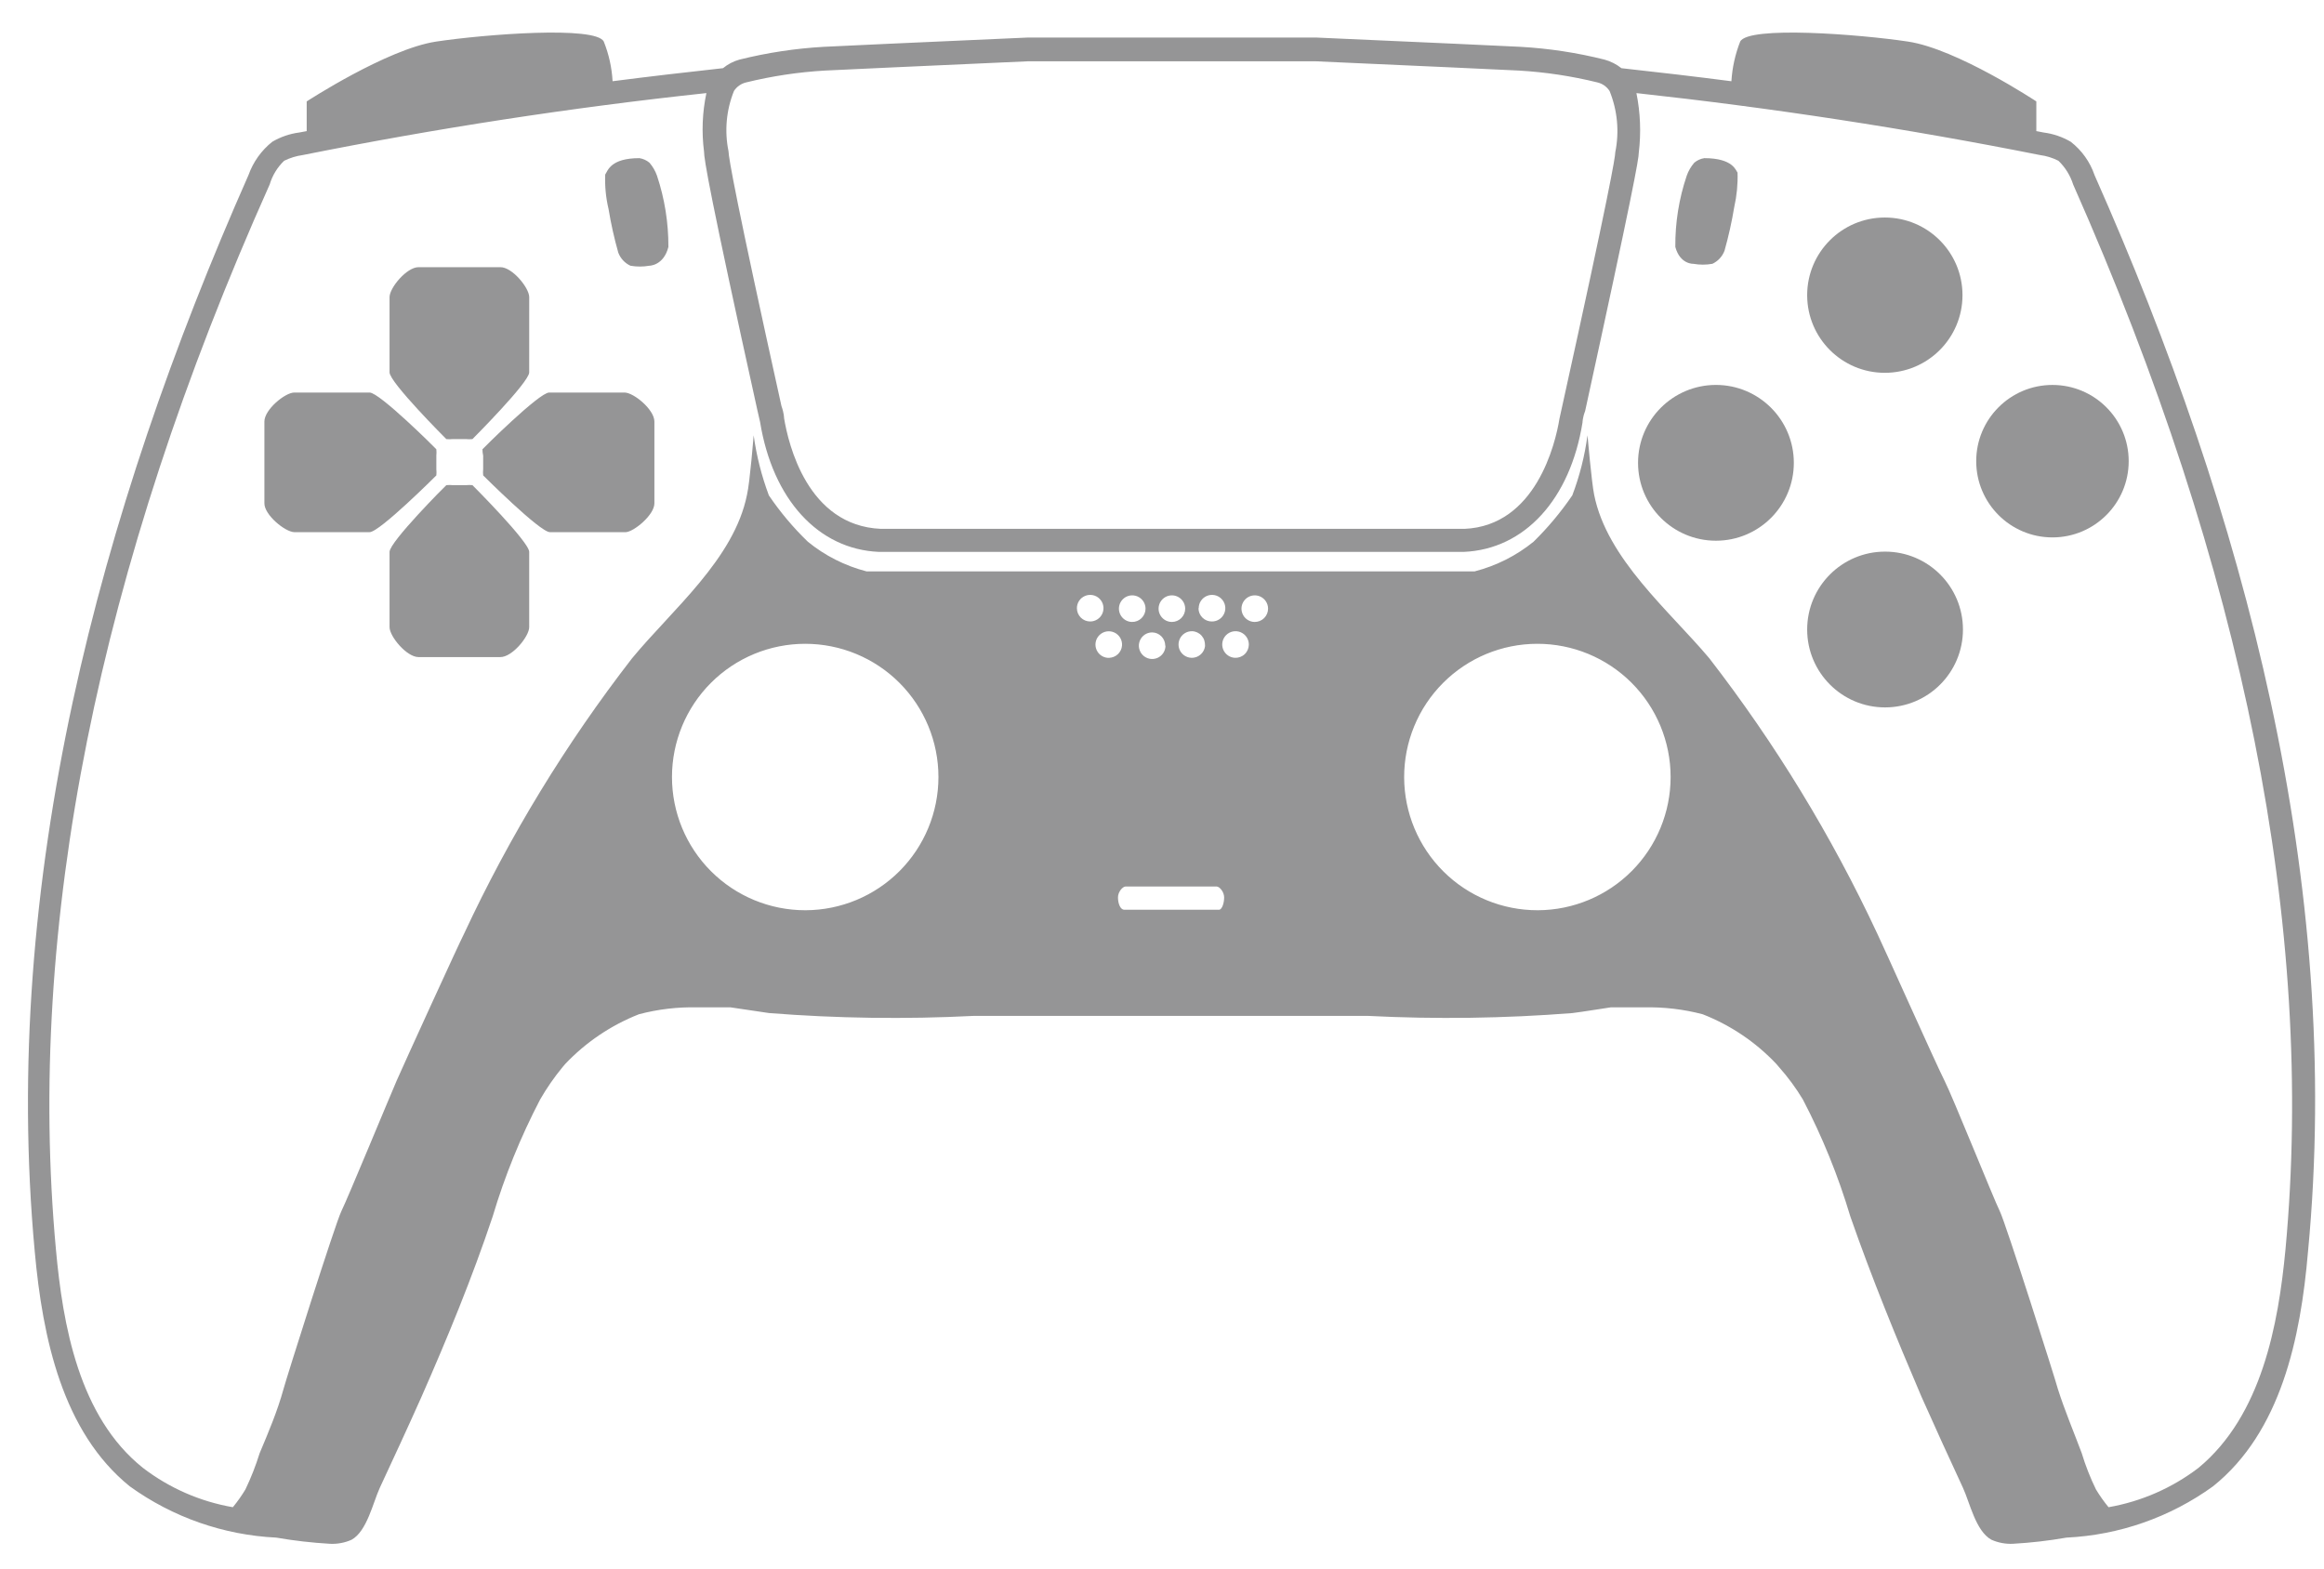
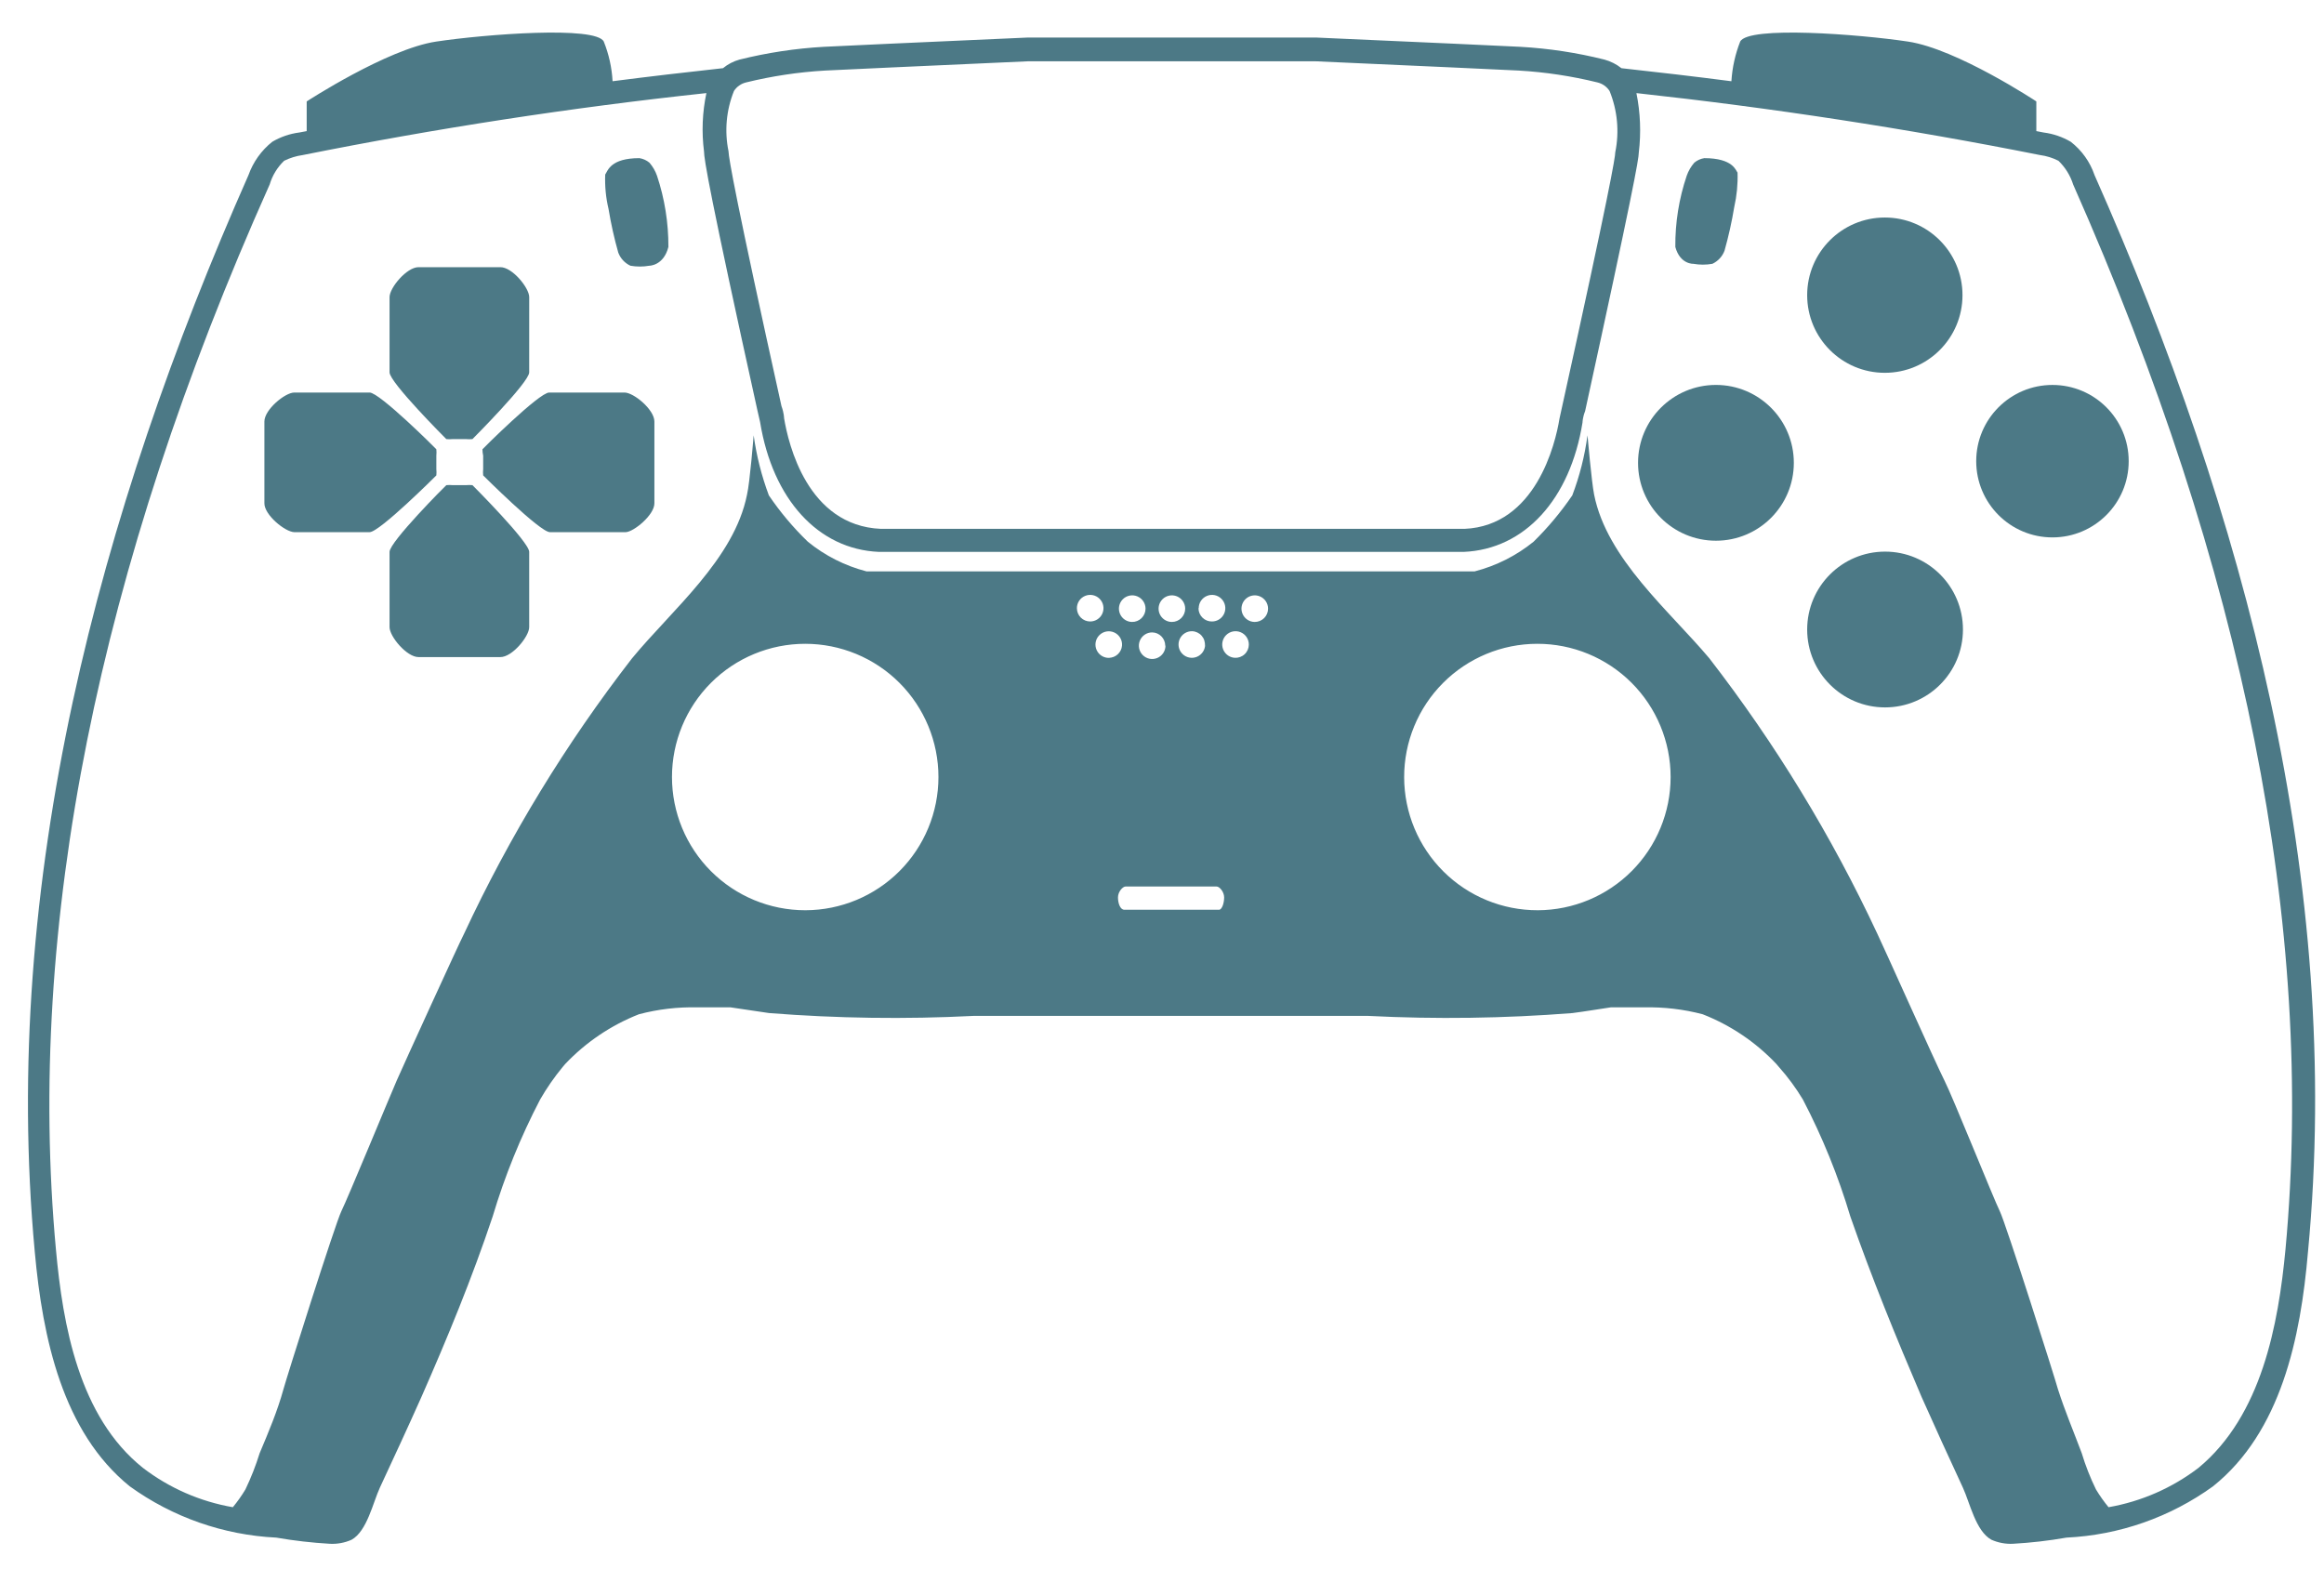
- <svg xmlns="http://www.w3.org/2000/svg" width="548pt" height="370pt" version="1.1" viewBox="0 0 548 370" id="svg242" fill="#959596">
+ <svg xmlns="http://www.w3.org/2000/svg" width="548pt" height="370pt" version="1.1" viewBox="0 0 548 370" id="svg242" fill="#4C7986">
  <defs id="defs216">
    <symbol id="w" overflow="visible">
      <path d="m 18.766,-1.125 c -0.969,0.5 -1.98,0.875 -3.031,1.125 -1.043,0.258 -2.137,0.391 -3.281,0.391 -3.398,0 -6.09,-0.945 -8.078,-2.844 -1.992,-1.906 -2.984,-4.484 -2.984,-7.734 0,-3.258 0.992,-5.836 2.984,-7.734 1.988,-1.906 4.68,-2.859 8.078,-2.859 1.145,0 2.238,0.133 3.281,0.391 1.051,0.25 2.062,0.625 3.031,1.125 v 4.219 c -0.98,-0.656 -1.945,-1.141 -2.891,-1.453 -0.949,-0.312 -1.949,-0.469 -3,-0.469 -1.875,0 -3.352,0.605 -4.422,1.812 -1.074,1.199 -1.609,2.856 -1.609,4.969 0,2.106 0.535,3.762 1.609,4.969 1.07,1.199 2.547,1.797 4.422,1.797 1.051,0 2.051,-0.148 3,-0.453 0.945,-0.312 1.91,-0.801 2.891,-1.469 z" id="path147" />
    </symbol>
    <symbol id="b" overflow="visible">
      <path d="m 13.734,-11.141 c -0.438,-0.195 -0.871,-0.344 -1.297,-0.438 -0.418,-0.102 -0.84,-0.156 -1.266,-0.156 -1.262,0 -2.231,0.406 -2.906,1.219 -0.68,0.805 -1.016,1.953 -1.016,3.453 v 7.062 H 2.359 v -15.312 h 4.891 v 2.516 c 0.625,-1 1.344,-1.727 2.156,-2.188 0.82,-0.469 1.801,-0.703 2.938,-0.703 0.164,0 0.344,0.012 0.531,0.031 0.195,0.012 0.477,0.039 0.844,0.078 z" id="path150" />
    </symbol>
    <symbol id="a" overflow="visible">
      <path d="m 17.641,-7.703 v 1.406 H 6.188 c 0.125,1.148 0.539,2.008 1.25,2.578 0.707,0.574 1.703,0.859 2.984,0.859 1.031,0 2.082,-0.148 3.156,-0.453 1.082,-0.312 2.191,-0.773 3.328,-1.391 v 3.766 c -1.156,0.438 -2.312,0.766 -3.469,0.984 -1.156,0.227 -2.312,0.344 -3.469,0.344 -2.773,0 -4.93,-0.703 -6.469,-2.109 -1.531,-1.406 -2.297,-3.379 -2.297,-5.922 0,-2.5 0.754,-4.461 2.266,-5.891 1.508,-1.438 3.582,-2.156 6.219,-2.156 2.406,0 4.332,0.73 5.781,2.188 1.445,1.449 2.172,3.383 2.172,5.797 z m -5.031,-1.625 c 0,-0.926 -0.273,-1.672 -0.812,-2.234 -0.543,-0.57 -1.25,-0.859 -2.125,-0.859 -0.949,0 -1.719,0.266 -2.312,0.797 -0.594,0.531 -0.965,1.297 -1.109,2.297 z" id="path153" />
    </symbol>
    <symbol id="f" overflow="visible">
      <path d="m 9.219,-6.891 c -1.023,0 -1.793,0.172 -2.312,0.516 -0.512,0.344 -0.766,0.855 -0.766,1.531 0,0.625 0.207,1.117 0.625,1.469 0.414,0.344 0.988,0.516 1.719,0.516 0.926,0 1.703,-0.328 2.328,-0.984 0.633,-0.664 0.953,-1.492 0.953,-2.484 v -0.562 z m 7.469,-1.844 V 0 h -4.922 v -2.266 c -0.656,0.93 -1.398,1.605 -2.219,2.031 -0.824,0.414 -1.824,0.625 -3,0.625 -1.586,0 -2.871,-0.457 -3.859,-1.375 -0.992,-0.926 -1.484,-2.129 -1.484,-3.609 0,-1.789 0.613,-3.102 1.844,-3.938 1.238,-0.844 3.18,-1.266 5.828,-1.266 h 2.891 v -0.391 c 0,-0.77 -0.309,-1.332 -0.922,-1.688 -0.617,-0.363 -1.57,-0.547 -2.859,-0.547 -1.055,0 -2.031,0.105 -2.938,0.312 -0.898,0.211 -1.73,0.523 -2.5,0.938 v -3.734 c 1.039,-0.25 2.086,-0.441 3.141,-0.578 1.062,-0.133 2.125,-0.203 3.188,-0.203 2.758,0 4.75,0.547 5.969,1.641 1.227,1.086 1.844,2.856 1.844,5.312 z" id="path156" />
    </symbol>
    <symbol id="e" overflow="visible">
      <path d="m 7.703,-19.656 v 4.344 H 12.75 v 3.5 H 7.703 v 6.5 c 0,0.711 0.141,1.188 0.422,1.438 0.281,0.25 0.836,0.375 1.672,0.375 h 2.516 v 3.5 h -4.188 c -1.938,0 -3.312,-0.398 -4.125,-1.203 -0.805,-0.812 -1.203,-2.18 -1.203,-4.109 v -6.5 h -2.422 v -3.5 h 2.422 v -4.344 z" id="path159" />
    </symbol>
    <symbol id="g" overflow="visible">
      <path d="m 12.766,-13.078 v -8.203 h 4.922 V -1e-4 H 12.766 v -2.219 c -0.668,0.906 -1.406,1.57 -2.219,1.984 -0.813,0.414 -1.758,0.625 -2.828,0.625 -1.887,0 -3.434,-0.75 -4.641,-2.25 -1.211,-1.5 -1.812,-3.426 -1.812,-5.781 0,-2.363 0.602,-4.297 1.812,-5.797 1.207,-1.5 2.754,-2.25 4.641,-2.25 1.062,0 2,0.215 2.812,0.641 0.82,0.43 1.566,1.086 2.234,1.969 z m -3.219,9.922 c 1.039,0 1.836,-0.379 2.391,-1.141 0.551,-0.77 0.828,-1.883 0.828,-3.344 0,-1.457 -0.277,-2.566 -0.828,-3.328 -0.555,-0.77 -1.352,-1.156 -2.391,-1.156 -1.043,0 -1.84,0.387 -2.391,1.156 -0.555,0.762 -0.828,1.871 -0.828,3.328 0,1.461 0.273,2.574 0.828,3.344 0.551,0.762 1.348,1.141 2.391,1.141 z" id="path162" />
    </symbol>
    <symbol id="k" overflow="visible">
      <path d="m 10.5,-3.156 c 1.051,0 1.852,-0.379 2.406,-1.141 0.551,-0.77 0.828,-1.883 0.828,-3.344 0,-1.457 -0.277,-2.566 -0.828,-3.328 -0.555,-0.77 -1.355,-1.156 -2.406,-1.156 -1.055,0 -1.859,0.387 -2.422,1.156 -0.555,0.773 -0.828,1.883 -0.828,3.328 0,1.449 0.273,2.559 0.828,3.328 0.562,0.773 1.367,1.156 2.422,1.156 z m -3.25,-9.922 c 0.676,-0.883 1.422,-1.539 2.234,-1.969 0.82,-0.426 1.766,-0.641 2.828,-0.641 1.895,0 3.445,0.75 4.656,2.25 1.207,1.5 1.812,3.434 1.812,5.797 0,2.356 -0.605,4.281 -1.812,5.781 -1.211,1.5 -2.762,2.25 -4.656,2.25 -1.062,0 -2.008,-0.211 -2.828,-0.625 C 8.672,-0.66 7.926,-1.32 7.25,-2.219 V -2e-5 H 2.359 v -21.281 H 7.25 Z" id="path165" />
    </symbol>
    <symbol id="j" overflow="visible">
      <path d="m 0.344,-15.312 h 4.891 l 4.125,10.391 3.5,-10.391 h 4.891 l -6.438,16.766 c -0.648,1.695 -1.402,2.883 -2.266,3.562 -0.867,0.688 -2,1.031 -3.406,1.031 H 2.797 V 2.829 h 1.531 c 0.832,0 1.438,-0.137 1.812,-0.406 C 6.523,2.161 6.82,1.692 7.031,1.016 L 7.172,0.595 Z" id="path168" />
    </symbol>
    <symbol id="i" overflow="visible">
      <path d="m 2.578,-20.406 h 14.203 v 3.969 H 7.828 v 3.797 h 8.422 v 3.984 H 7.828 v 4.672 h 9.25 V 4e-4 h -14.5 z" id="path171" />
    </symbol>
    <symbol id="v" overflow="visible">
      <path d="M 2.359,-21.281 H 7.25 V 0 H 2.359 Z" id="path174" />
    </symbol>
    <symbol id="u" overflow="visible">
      <path d="M 2.359,-15.312 H 7.25 V 0 H 2.359 Z m 0,-5.969 H 7.25 v 4 H 2.359 Z" id="path177" />
    </symbol>
    <symbol id="d" overflow="visible">
      <path d="M 17.75,-9.328 V 0 h -4.922 v -7.141 c 0,-1.32 -0.031,-2.234 -0.094,-2.734 -0.062,-0.5 -0.168,-0.867 -0.312,-1.109 -0.188,-0.312 -0.449,-0.555 -0.781,-0.734 -0.324,-0.176 -0.695,-0.266 -1.109,-0.266 -1.023,0 -1.824,0.398 -2.406,1.188 -0.586,0.781 -0.875,1.871 -0.875,3.266 V -1e-4 H 2.359 v -15.312 H 7.25 v 2.234 c 0.738,-0.883 1.52,-1.539 2.344,-1.969 0.832,-0.426 1.75,-0.641 2.75,-0.641 1.77,0 3.113,0.547 4.031,1.641 0.914,1.086 1.375,2.656 1.375,4.719 z" id="path180" />
    </symbol>
    <symbol id="t" overflow="visible">
      <path d="m 10.75,-12.516 c 0.82,0 1.445,-0.18 1.875,-0.547 0.438,-0.363 0.656,-0.898 0.656,-1.609 0,-0.695 -0.219,-1.227 -0.656,-1.594 -0.43,-0.375 -1.055,-0.562 -1.875,-0.562 H 7.828 v 4.312 z m 0.172,8.938 c 1.062,0 1.859,-0.223 2.391,-0.672 0.531,-0.445 0.797,-1.125 0.797,-2.031 0,-0.883 -0.266,-1.547 -0.797,-1.984 -0.523,-0.438 -1.32,-0.656 -2.391,-0.656 h -3.094 v 5.344 z m 4.891,-7.344 c 1.133,0.324 2.008,0.93 2.625,1.812 0.625,0.887 0.938,1.969 0.938,3.25 0,1.969 -0.668,3.438 -2,4.406 -1.336,0.969 -3.356,1.453 -6.062,1.453 h -8.734 v -20.406 h 7.891 c 2.832,0 4.883,0.43 6.156,1.281 1.281,0.855 1.922,2.227 1.922,4.109 0,1 -0.234,1.852 -0.703,2.547 -0.469,0.688 -1.148,1.203 -2.031,1.547 z" id="path183" />
    </symbol>
    <symbol id="s" overflow="visible">
      <path d="m 14.312,-14.828 v 3.719 c -1.043,-0.438 -2.055,-0.766 -3.031,-0.984 -0.98,-0.219 -1.902,-0.328 -2.766,-0.328 -0.93,0 -1.621,0.117 -2.078,0.344 -0.449,0.23 -0.672,0.59 -0.672,1.078 0,0.387 0.172,0.684 0.516,0.891 0.344,0.211 0.957,0.367 1.844,0.469 l 0.859,0.125 c 2.508,0.324 4.195,0.852 5.062,1.578 0.863,0.73 1.297,1.871 1.297,3.422 0,1.637 -0.605,2.867 -1.812,3.688 -1.199,0.812 -2.992,1.219 -5.375,1.219 -1.023,0 -2.074,-0.078 -3.156,-0.234 -1.074,-0.156 -2.18,-0.395 -3.312,-0.719 v -3.719 c 0.969,0.48 1.961,0.84 2.984,1.078 1.031,0.23 2.078,0.344 3.141,0.344 0.957,0 1.676,-0.129 2.156,-0.391 0.477,-0.27 0.719,-0.664 0.719,-1.188 0,-0.438 -0.168,-0.758 -0.5,-0.969 -0.336,-0.219 -0.996,-0.383 -1.984,-0.5 L 7.343,-6.016 c -2.18,-0.27 -3.703,-0.773 -4.578,-1.516 -0.875,-0.738 -1.312,-1.859 -1.312,-3.359 0,-1.625 0.551,-2.828 1.656,-3.609 1.113,-0.789 2.82,-1.188 5.125,-1.188 0.895,0 1.836,0.074 2.828,0.219 1,0.137 2.082,0.352 3.25,0.641 z" id="path186" />
    </symbol>
    <symbol id="c" overflow="visible">
      <path d="m 9.641,-12.188 c -1.086,0 -1.914,0.391 -2.484,1.172 -0.574,0.781 -0.859,1.906 -0.859,3.375 0,1.469 0.285,2.594 0.859,3.375 0.57,0.773 1.398,1.156 2.484,1.156 1.062,0 1.875,-0.383 2.438,-1.156 0.57,-0.781 0.859,-1.906 0.859,-3.375 0,-1.469 -0.289,-2.594 -0.859,-3.375 -0.562,-0.781 -1.375,-1.172 -2.438,-1.172 z m 0,-3.5 c 2.633,0 4.691,0.715 6.172,2.141 1.477,1.418 2.219,3.387 2.219,5.906 0,2.512 -0.742,4.481 -2.219,5.906 C 14.332,-0.317 12.273,0.39 9.641,0.39 6.992,0.39 4.926,-0.317 3.438,-1.735 1.945,-3.161 1.203,-5.13 1.203,-7.641 c 0,-2.519 0.742,-4.488 2.234,-5.906 1.488,-1.426 3.555,-2.141 6.203,-2.141 z" id="path189" />
    </symbol>
    <symbol id="h" overflow="visible">
      <path d="m 2.188,-5.969 v -9.344 h 4.922 v 1.531 c 0,0.836 -0.008,1.875 -0.016,3.125 -0.012,1.25 -0.016,2.086 -0.016,2.5 0,1.242 0.031,2.133 0.094,2.672 0.07,0.543 0.18,0.934 0.328,1.172 0.207,0.324 0.473,0.574 0.797,0.75 0.32,0.168 0.691,0.25 1.109,0.25 1.02,0 1.82,-0.391 2.406,-1.172 0.582,-0.781 0.875,-1.867 0.875,-3.266 v -7.562 h 4.891 V -6e-4 H 12.688 V -2.219 C 11.945,-1.321 11.164,-0.661 10.344,-0.235 9.519,0.179 8.609,0.39 7.609,0.39 5.848,0.39 4.504,-0.149 3.578,-1.235 2.648,-2.317 2.188,-3.895 2.188,-5.969 Z" id="path192" />
    </symbol>
    <symbol id="r" overflow="visible">
      <path d="m 12.422,-21.281 v 3.219 H 9.719 c -0.688,0 -1.172,0.125 -1.453,0.375 -0.273,0.25 -0.406,0.688 -0.406,1.312 v 1.062 h 4.188 v 3.5 H 7.86 V -2e-4 h -4.891 v -11.812 h -2.438 v -3.5 h 2.438 v -1.062 c 0,-1.664 0.461,-2.898 1.391,-3.703 0.926,-0.801 2.367,-1.203 4.328,-1.203 z" id="path195" />
    </symbol>
    <symbol id="q" overflow="visible">
      <path d="m 16.547,-12.766 c 0.613,-0.945 1.348,-1.672 2.203,-2.172 0.852,-0.5 1.789,-0.75 2.812,-0.75 1.758,0 3.098,0.547 4.016,1.641 0.926,1.086 1.391,2.656 1.391,4.719 V -4e-4 h -4.922 v -7.984 -0.359 c 0.008,-0.133 0.016,-0.32 0.016,-0.562 0,-1.082 -0.164,-1.863 -0.484,-2.344 -0.312,-0.488 -0.824,-0.734 -1.531,-0.734 -0.93,0 -1.648,0.387 -2.156,1.156 -0.512,0.762 -0.773,1.867 -0.781,3.312 v 7.516 h -4.922 v -7.984 c 0,-1.695 -0.148,-2.785 -0.438,-3.266 -0.293,-0.488 -0.812,-0.734 -1.562,-0.734 -0.938,0 -1.664,0.387 -2.172,1.156 -0.512,0.762 -0.766,1.859 -0.766,3.297 v 7.531 h -4.922 v -15.312 h 4.922 v 2.234 c 0.602,-0.863 1.289,-1.516 2.062,-1.953 0.781,-0.438 1.641,-0.656 2.578,-0.656 1.062,0 2,0.258 2.812,0.766 0.812,0.512 1.426,1.23 1.844,2.156 z" id="path198" />
    </symbol>
    <symbol id="p" overflow="visible">
      <path d="M 17.75,-9.328 V 0 h -4.922 v -7.109 c 0,-1.344 -0.031,-2.266 -0.094,-2.766 -0.062,-0.5 -0.168,-0.867 -0.312,-1.109 -0.188,-0.312 -0.449,-0.555 -0.781,-0.734 -0.324,-0.176 -0.695,-0.266 -1.109,-0.266 -1.023,0 -1.824,0.398 -2.406,1.188 -0.586,0.781 -0.875,1.871 -0.875,3.266 V -1e-4 H 2.359 v -21.281 H 7.25 v 8.203 c 0.738,-0.883 1.52,-1.539 2.344,-1.969 0.832,-0.426 1.75,-0.641 2.75,-0.641 1.77,0 3.113,0.547 4.031,1.641 0.914,1.086 1.375,2.656 1.375,4.719 z" id="path201" />
    </symbol>
    <symbol id="o" overflow="visible">
      <path d="m 2.578,-20.406 h 5.875 l 7.422,14 v -14 h 4.984 V 0 h -5.875 L 7.562,-14 V 0 H 2.578 Z" id="path204" />
    </symbol>
    <symbol id="n" overflow="visible">
      <path d="m 2.578,-20.406 h 8.734 c 2.594,0 4.582,0.578 5.969,1.734 1.395,1.148 2.094,2.789 2.094,4.922 0,2.137 -0.699,3.781 -2.094,4.938 -1.387,1.156 -3.375,1.734 -5.969,1.734 H 7.828 V 3e-4 h -5.25 z m 5.25,3.812 v 5.703 H 10.75 c 1.02,0 1.805,-0.25 2.359,-0.75 0.562,-0.5 0.844,-1.203 0.844,-2.109 0,-0.914 -0.281,-1.617 -0.844,-2.109 -0.555,-0.488 -1.34,-0.734 -2.359,-0.734 z" id="path207" />
    </symbol>
    <symbol id="m" overflow="visible">
      <path d="M 2.359,-15.312 H 7.25 v 15.031 c 0,2.051 -0.496,3.617 -1.484,4.703 -0.98,1.082 -2.406,1.625 -4.281,1.625 H -0.938 V 2.828 h 0.859 c 0.926,0 1.562,-0.211 1.906,-0.625 0.352,-0.418 0.531,-1.246 0.531,-2.484 z m 0,-5.969 H 7.25 v 4 H 2.359 Z" id="path210" />
    </symbol>
    <symbol id="l" overflow="visible">
      <path d="m 14.719,-14.828 v 3.984 c -0.656,-0.457 -1.324,-0.797 -2,-1.016 -0.668,-0.219 -1.359,-0.328 -2.078,-0.328 -1.367,0 -2.434,0.402 -3.203,1.203 -0.762,0.793 -1.141,1.906 -1.141,3.344 0,1.43 0.379,2.543 1.141,3.344 0.77,0.793 1.836,1.188 3.203,1.188 0.758,0 1.484,-0.109 2.172,-0.328 0.688,-0.227 1.32,-0.566 1.906,-1.016 v 4 c -0.762,0.281 -1.539,0.488 -2.328,0.625 -0.781,0.145 -1.574,0.219 -2.375,0.219 -2.762,0 -4.922,-0.707 -6.484,-2.125 -1.555,-1.414 -2.328,-3.383 -2.328,-5.906 0,-2.531 0.773,-4.504 2.328,-5.922 1.562,-1.414 3.723,-2.125 6.484,-2.125 0.801,0 1.594,0.074 2.375,0.219 0.781,0.137 1.555,0.352 2.328,0.641 z" id="path213" />
    </symbol>
  </defs>
  <g id="g240" transform="translate(-73.6743,-94.13361)">
    <path d="m 567.56,135.41 c -1.059,-3.102 -3.008,-5.828 -5.598,-7.84 -1.961,-1.152 -4.133,-1.895 -6.387,-2.184 l -1.734,-0.336 v -7 c 0,0 -18.703,-12.375 -30.238,-14.109 -11.535,-1.734 -37.688,-3.754 -39.594,0 -1.172,2.988 -1.871,6.144 -2.07,9.352 -8.625,-1.121 -17.305,-2.129 -25.93,-3.078 v -0.004 c -1.176,-0.93 -2.527,-1.617 -3.977,-2.016 -6.516,-1.637 -13.172,-2.648 -19.879,-3.023 l -15.512,-0.727 -32.594,-1.457 h -68.039 l -32.535,1.457 -15.512,0.727 c -6.727,0.379 -13.402,1.391 -19.938,3.023 -1.414,0.395 -2.731,1.082 -3.863,2.016 -8.68,0.953 -17.359,1.961 -26.039,3.078 v 0.004 c -0.176,-3.211 -0.875,-6.371 -2.074,-9.352 -1.848,-3.754 -28,-1.734 -39.535,0 -11.535,1.734 -30.52,14.113 -30.52,14.113 v 7 l -1.793,0.336 v -0.004 c -2.234,0.297 -4.387,1.039 -6.328,2.184 -2.562,2.039 -4.5,4.758 -5.598,7.84 -35.281,79.746 -58.465,166.99 -50.402,253.91 1.848,20.383 6.551,42.504 22.398,55.328 h 0.004 c 10.102,7.289 22.105,11.492 34.551,12.094 4.188,0.727 8.414,1.211 12.656,1.457 1.75,0.086 3.496,-0.238 5.094,-0.953 3.641,-2.016 5.039,-8.734 6.664,-12.266 3.305,-7.113 6.609,-14.223 9.801,-21.391 6.16,-14 11.93,-28 16.801,-42.559 2.844,-9.539 6.594,-18.785 11.199,-27.609 1.555,-2.699 3.332,-5.269 5.32,-7.672 l 0.617,-0.727 c 4.863,-5.121 10.785,-9.117 17.359,-11.703 4.492,-1.188 9.129,-1.734 13.777,-1.625 h 7.84 l 9.07,1.344 c 16.023,1.262 32.109,1.488 48.16,0.672 h 93.129 c 16.051,0.812 32.137,0.59 48.16,-0.672 3.023,-0.391 5.992,-0.895 9.016,-1.344 h 7.84 c 4.664,-0.105 9.32,0.441 13.832,1.625 6.578,2.574 12.508,6.57 17.359,11.703 l 0.672,0.785 c 2.098,2.359 3.973,4.91 5.602,7.613 4.606,8.824 8.355,18.07 11.199,27.609 5.039,14.449 10.809,28.559 16.801,42.559 3.191,7.168 6.441,14.281 9.742,21.391 1.625,3.527 3.023,10.246 6.719,12.266 h 0.004 c 1.582,0.703 3.309,1.031 5.039,0.953 4.242,-0.238 8.469,-0.723 12.656,-1.457 12.445,-0.594 24.449,-4.797 34.551,-12.094 16.016,-12.824 20.664,-34.945 22.398,-55.328 8.289,-86.914 -14.949,-174.16 -50.344,-253.91 z M 246.74,115.59 c 0.66,-1.016 1.684,-1.738 2.859,-2.019 6.098,-1.496 12.32,-2.434 18.59,-2.797 l 15.566,-0.727 32.258,-1.457 h 67.93 l 32.367,1.457 15.512,0.727 c 6.25,0.363 12.457,1.301 18.535,2.797 1.176,0.281 2.199,1.004 2.856,2.019 1.859,4.578 2.328,9.602 1.344,14.445 0,1.121 -1.344,9.297 -12.543,60.031 l -0.617,2.801 c -0.953,5.938 -5.602,25.258 -22.398,25.984 h -137.59 c -17.359,-0.727 -21.84,-20.047 -22.848,-26.098 0,0 0,-1.176 -0.617,-2.856 -10.809,-48.832 -12.434,-58.465 -12.488,-60.09 l 0.004,0.004 c -0.98,-4.766 -0.535,-9.715 1.285,-14.223 z m 16.801,193.2 c -8.332,0 -16.32,-3.312 -22.215,-9.203 -5.891,-5.891 -9.199,-13.883 -9.199,-22.215 0,-8.332 3.309,-16.32 9.199,-22.215 5.894,-5.891 13.883,-9.199 22.215,-9.199 8.332,0 16.324,3.309 22.215,9.199 5.891,5.894 9.203,13.883 9.203,22.215 0,8.312 -3.297,16.289 -9.164,22.176 -5.867,5.887 -13.828,9.211 -22.141,9.242 z m 64.066,-71.234 c 0,-1.266 0.762,-2.41 1.934,-2.894 1.172,-0.488 2.519,-0.219 3.418,0.68 0.898,0.895 1.164,2.246 0.68,3.418 -0.484,1.172 -1.629,1.934 -2.898,1.934 -0.832,0 -1.629,-0.328 -2.215,-0.918 -0.59,-0.59 -0.918,-1.387 -0.918,-2.219 z m 7.84,11.703 v 0.004 c -1.316,0.137 -2.578,-0.566 -3.152,-1.758 -0.574,-1.191 -0.34,-2.613 0.586,-3.559 0.926,-0.945 2.344,-1.207 3.547,-0.656 1.203,0.551 1.93,1.797 1.816,3.113 -0.141,1.602 -1.473,2.836 -3.078,2.859 z m 22.398,-3.137 v 0.004 c 0,1.273 -0.77,2.418 -1.949,2.902 -1.18,0.48 -2.531,0.203 -3.426,-0.707 -0.891,-0.906 -1.145,-2.266 -0.641,-3.438 0.504,-1.168 1.664,-1.918 2.938,-1.895 0.859,0.027 1.676,0.41 2.246,1.055 0.574,0.648 0.855,1.5 0.777,2.359 z m -1.512,-8.566 c 0,-1.266 0.766,-2.41 1.938,-2.894 1.172,-0.488 2.519,-0.219 3.414,0.68 0.898,0.895 1.168,2.246 0.68,3.418 -0.484,1.172 -1.629,1.934 -2.894,1.934 -0.844,0.016 -1.656,-0.309 -2.254,-0.898 -0.602,-0.59 -0.938,-1.395 -0.938,-2.238 z m -6.328,3.25 c -1.27,0 -2.41,-0.766 -2.898,-1.938 -0.484,-1.172 -0.215,-2.519 0.68,-3.418 0.898,-0.895 2.246,-1.164 3.418,-0.68 1.172,0.488 1.938,1.629 1.938,2.898 0,0.832 -0.332,1.629 -0.918,2.219 -0.59,0.586 -1.387,0.918 -2.219,0.918 z m -1.512,5.602 v -0.004 c 0,1.27 -0.766,2.414 -1.938,2.898 -1.172,0.484 -2.519,0.219 -3.418,-0.68 -0.895,-0.898 -1.164,-2.246 -0.68,-3.418 0.488,-1.172 1.629,-1.934 2.898,-1.934 1.711,0.027 3.082,1.426 3.082,3.133 z m -7.84,-5.602 c -1.27,0 -2.414,-0.766 -2.898,-1.938 -0.484,-1.172 -0.215,-2.519 0.68,-3.418 0.898,-0.895 2.246,-1.164 3.418,-0.68 1.172,0.488 1.938,1.629 1.938,2.898 0,0.84 -0.34,1.648 -0.938,2.238 -0.602,0.59 -1.414,0.914 -2.254,0.898 z m 20.551,67.871 h -11.199 -11.199 c -1.008,0 -1.512,-1.566 -1.512,-2.91 0,-1.344 1.121,-2.574 1.793,-2.574 h 21.449 c 0.727,0 1.793,1.289 1.793,2.574 -0.004,1.285 -0.453,2.742 -1.125,2.91 z m 3.809,-59.414 c -1.27,0 -2.41,-0.766 -2.898,-1.938 -0.484,-1.172 -0.215,-2.519 0.68,-3.418 0.898,-0.898 2.246,-1.164 3.418,-0.68 1.172,0.484 1.938,1.629 1.938,2.898 0,0.859 -0.352,1.684 -0.977,2.277 -0.625,0.594 -1.469,0.902 -2.328,0.859 z m 4.535,-8.457 c -1.266,0 -2.41,-0.766 -2.894,-1.938 -0.488,-1.172 -0.219,-2.519 0.68,-3.418 0.895,-0.895 2.242,-1.164 3.414,-0.68 1.172,0.488 1.938,1.629 1.938,2.898 0,0.832 -0.332,1.629 -0.918,2.219 -0.59,0.586 -1.387,0.918 -2.219,0.918 z m 66.754,67.984 c -8.34,0.027 -16.348,-3.258 -22.262,-9.137 -5.914,-5.879 -9.246,-13.867 -9.266,-22.207 -0.019,-8.336 3.273,-16.34 9.16,-22.246 5.887,-5.91 13.879,-9.234 22.219,-9.242 8.336,-0.012 16.336,3.293 22.238,9.188 5.898,5.891 9.215,13.891 9.215,22.227 0,8.312 -3.297,16.289 -9.164,22.176 -5.867,5.887 -13.828,9.211 -22.141,9.242 z m 176.29,79.969 c -1.68,17.695 -5.602,39.199 -20.496,51.52 -6.227,4.758 -13.508,7.945 -21.227,9.293 -1.09,-1.324 -2.082,-2.727 -2.969,-4.199 -1.348,-2.758 -2.473,-5.625 -3.359,-8.566 -1.848,-4.93 -3.977,-9.969 -5.602,-15.062 -0.617,-2.352 -12.32,-39.199 -13.719,-42 -1.398,-2.801 -11.199,-27.215 -13.047,-30.801 -1.848,-3.586 -14.785,-32.535 -15.848,-34.664 -10.762,-23.031 -24.039,-44.797 -39.594,-64.906 -9.406,-11.199 -24.137,-23.406 -27.16,-38.586 -0.617,-3.078 -1.566,-14 -1.566,-14 v 0.004 c -0.645,4.844 -1.848,9.598 -3.586,14.168 -2.676,3.93 -5.734,7.586 -9.125,10.918 -4.074,3.305 -8.812,5.691 -13.891,7 h -71.68 -71.734 c -5.062,-1.309 -9.781,-3.695 -13.832,-7 -3.43,-3.312 -6.508,-6.973 -9.184,-10.918 -1.711,-4.578 -2.914,-9.328 -3.586,-14.168 0,0 -0.895,11.199 -1.566,14 -3.023,15.176 -17.695,27.16 -27.105,38.586 v -0.004 c -15.57,20.094 -28.852,41.863 -39.59,64.906 -1.121,2.129 -14.336,31.078 -15.902,34.664 -1.566,3.586 -11.648,28 -13.047,30.801 -1.399,2.801 -13.047,39.648 -13.664,42 -1.398,5.098 -3.527,10.137 -5.602,15.062 h -0.004 c -0.91,2.934 -2.031,5.797 -3.359,8.566 -0.883,1.473 -1.875,2.875 -2.969,4.199 -7.723,-1.336 -15.004,-4.523 -21.223,-9.293 -15.062,-12.039 -18.871,-33.602 -20.496,-51.52 -7,-75.824 9.801,-160.33 50.398,-251.11 h 0.004 c 0.629,-2.133 1.809,-4.062 3.414,-5.602 1.375,-0.676 2.852,-1.133 4.367,-1.344 31.305,-6.273 63.223,-11.199 95.199,-14.617 v 0.004 c -0.957,4.527 -1.148,9.184 -0.559,13.773 0,1.734 1.289,9.91 12.602,61.098 0.391,1.625 0.617,2.633 0.617,2.688 2.969,18.258 13.719,30.016 28,30.633 h 137.93 c 14.336,-0.617 25.09,-12.375 28,-30.52 0,0 0,-1.121 0.617,-2.688 11.199,-51.297 12.656,-59.473 12.656,-60.984 0.559,-4.668 0.371,-9.395 -0.562,-14 31.863,3.473 63.727,8.344 95.199,14.617 v -0.004 c 1.504,0.203 2.961,0.656 4.312,1.344 1.609,1.547 2.801,3.473 3.473,5.602 40.207,90.777 57.121,175.28 50.066,251.11 z" id="path218" />
    <path d="m 496.66,203.28 c 0,10.145 -8.223,18.367 -18.367,18.367 -10.144,0 -18.367,-8.223 -18.367,-18.367 0,-10.144 8.223,-18.371 18.367,-18.371 10.144,0 18.367,8.227 18.367,18.371" id="path220" />
    <path d="m 536.43,163.74 c 0,10.117 -8.199,18.312 -18.312,18.312 -10.113,0 -18.312,-8.195 -18.312,-18.312 0,-10.113 8.199,-18.309 18.312,-18.309 10.113,0 18.312,8.195 18.312,18.309" id="path222" />
    <path d="m 575.62,202.89 c 0,9.93 -8.051,17.977 -17.977,17.977 -9.93,0 -17.977,-8.047 -17.977,-17.977 0,-9.926 8.047,-17.977 17.977,-17.977 9.926,0 17.977,8.051 17.977,17.977" id="path224" />
    <path d="m 536.54,242.59 c 0,10.145 -8.223,18.367 -18.367,18.367 -10.144,0 -18.367,-8.223 -18.367,-18.367 0,-10.144 8.223,-18.371 18.367,-18.371 10.144,0 18.367,8.227 18.367,18.371" id="path226" />
    <path d="m 475.55,131.43 c -0.863,0.133 -1.68,0.5 -2.352,1.062 -0.789,0.902 -1.398,1.949 -1.793,3.078 -1.828,5.41 -2.738,11.09 -2.688,16.801 1.121,4.144 4.258,3.977 4.258,3.977 1.48,0.262 2.996,0.262 4.481,0 1.316,-0.617 2.34,-1.723 2.856,-3.078 0.957,-3.391 1.723,-6.832 2.297,-10.305 0.602,-2.664 0.867,-5.391 0.781,-8.121 -0.391,-0.449 -1.008,-3.414 -7.84,-3.414 z" id="path228" />
    <path d="m 224.45,131.43 c 0.863,0.133 1.68,0.5 2.352,1.062 0.789,0.902 1.398,1.949 1.793,3.078 1.805,5.418 2.711,11.094 2.688,16.801 -1.121,4.426 -4.481,4.426 -4.481,4.426 -1.484,0.262 -3,0.262 -4.481,0 -1.316,-0.617 -2.34,-1.723 -2.856,-3.082 -0.957,-3.387 -1.727,-6.828 -2.297,-10.305 -0.633,-2.656 -0.895,-5.387 -0.785,-8.117 0.617,-0.898 1.234,-3.863 8.066,-3.863 z" id="path230" />
    <path d="m 191.63,157.14 h -9.633 -9.633 c -2.801,0 -6.832,4.871 -6.832,7.055 v 17.754 c 0,2.352 13.215,15.566 13.383,15.734 h 0.004 c 0.5,0.051 1.008,0.051 1.512,0 h 3.137 -0.004 c 0.504,0.051 1.012,0.051 1.512,0 0,0 13.383,-13.383 13.383,-15.734 l 0.004,-17.754 c 0,-2.184 -4.031,-7.113 -6.832,-7.055 z" id="path232" />
    <path d="m 191.63,249.09 h -19.266 c -2.801,0 -6.832,-4.871 -6.832,-7.055 v -17.754 c 0,-2.352 13.215,-15.625 13.383,-15.734 l 0.004,-0.004 c 0.5,-0.047 1.008,-0.047 1.512,0 h 3.137 -0.004 c 0.504,-0.047 1.012,-0.047 1.512,0 0,0 13.383,13.383 13.383,15.734 v 17.754 c 0.004,2.184 -4.027,7.113 -6.828,7.059 z" id="path234" />
    <path d="m 227.98,212.8 v -9.633 -9.633 c 0,-2.801 -4.871,-6.832 -7.055,-6.832 h -17.754 c -2.352,0 -15.625,13.215 -15.734,13.383 v 0.004 c 0.004,0.508 0.059,1.012 0.168,1.512 v 3.137 -0.004 c -0.051,0.504 -0.051,1.012 0,1.512 0,0 13.383,13.383 15.734,13.383 l 17.863,0.004 c 1.906,-0.059 6.832,-4.09 6.777,-6.832 z" id="path236" />
    <path d="m 136.02,212.8 v -9.633 -9.633 c 0,-2.801 4.871,-6.832 7.055,-6.832 h 17.754 c 2.352,0 15.625,13.215 15.734,13.383 v 0.004 c 0.051,0.5 0.051,1.008 0,1.512 v 3.137 -0.004 c 0.051,0.504 0.051,1.012 0,1.512 0,0 -13.383,13.383 -15.734,13.383 l -17.754,0.004 c -2.184,-0.059 -7.109,-4.09 -7.055,-6.832 z" id="path238" />
  </g>
</svg>
